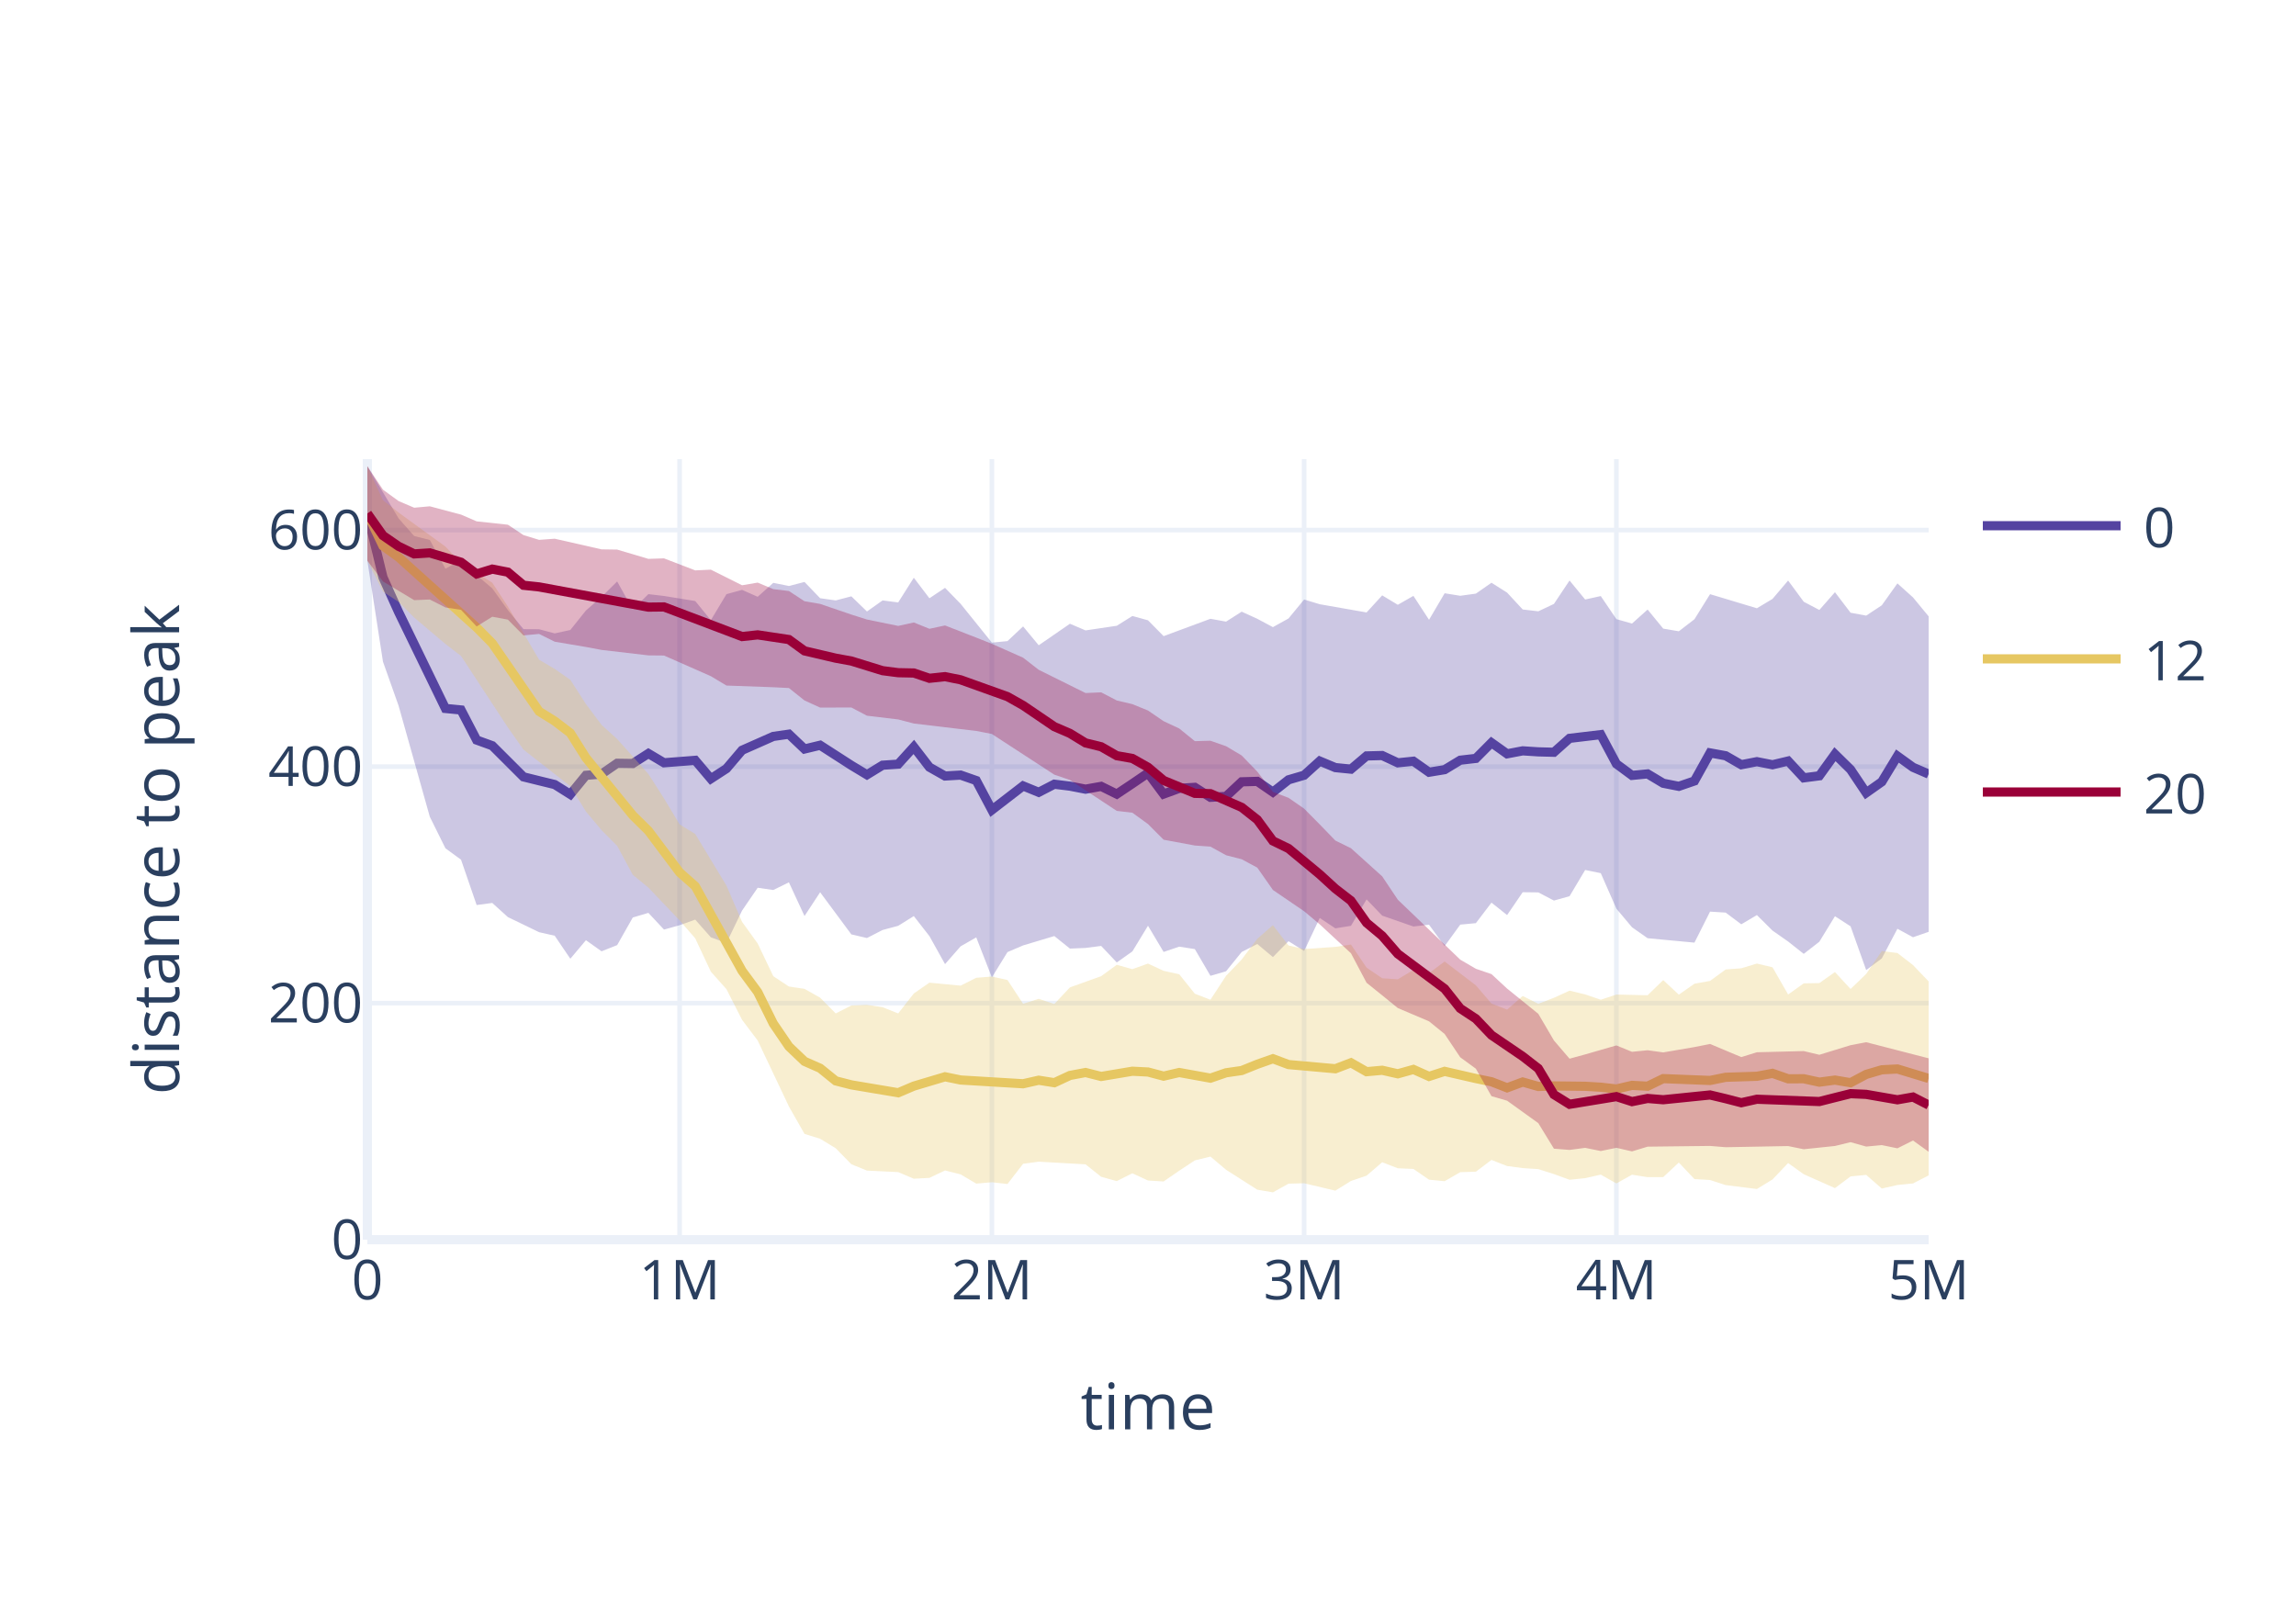
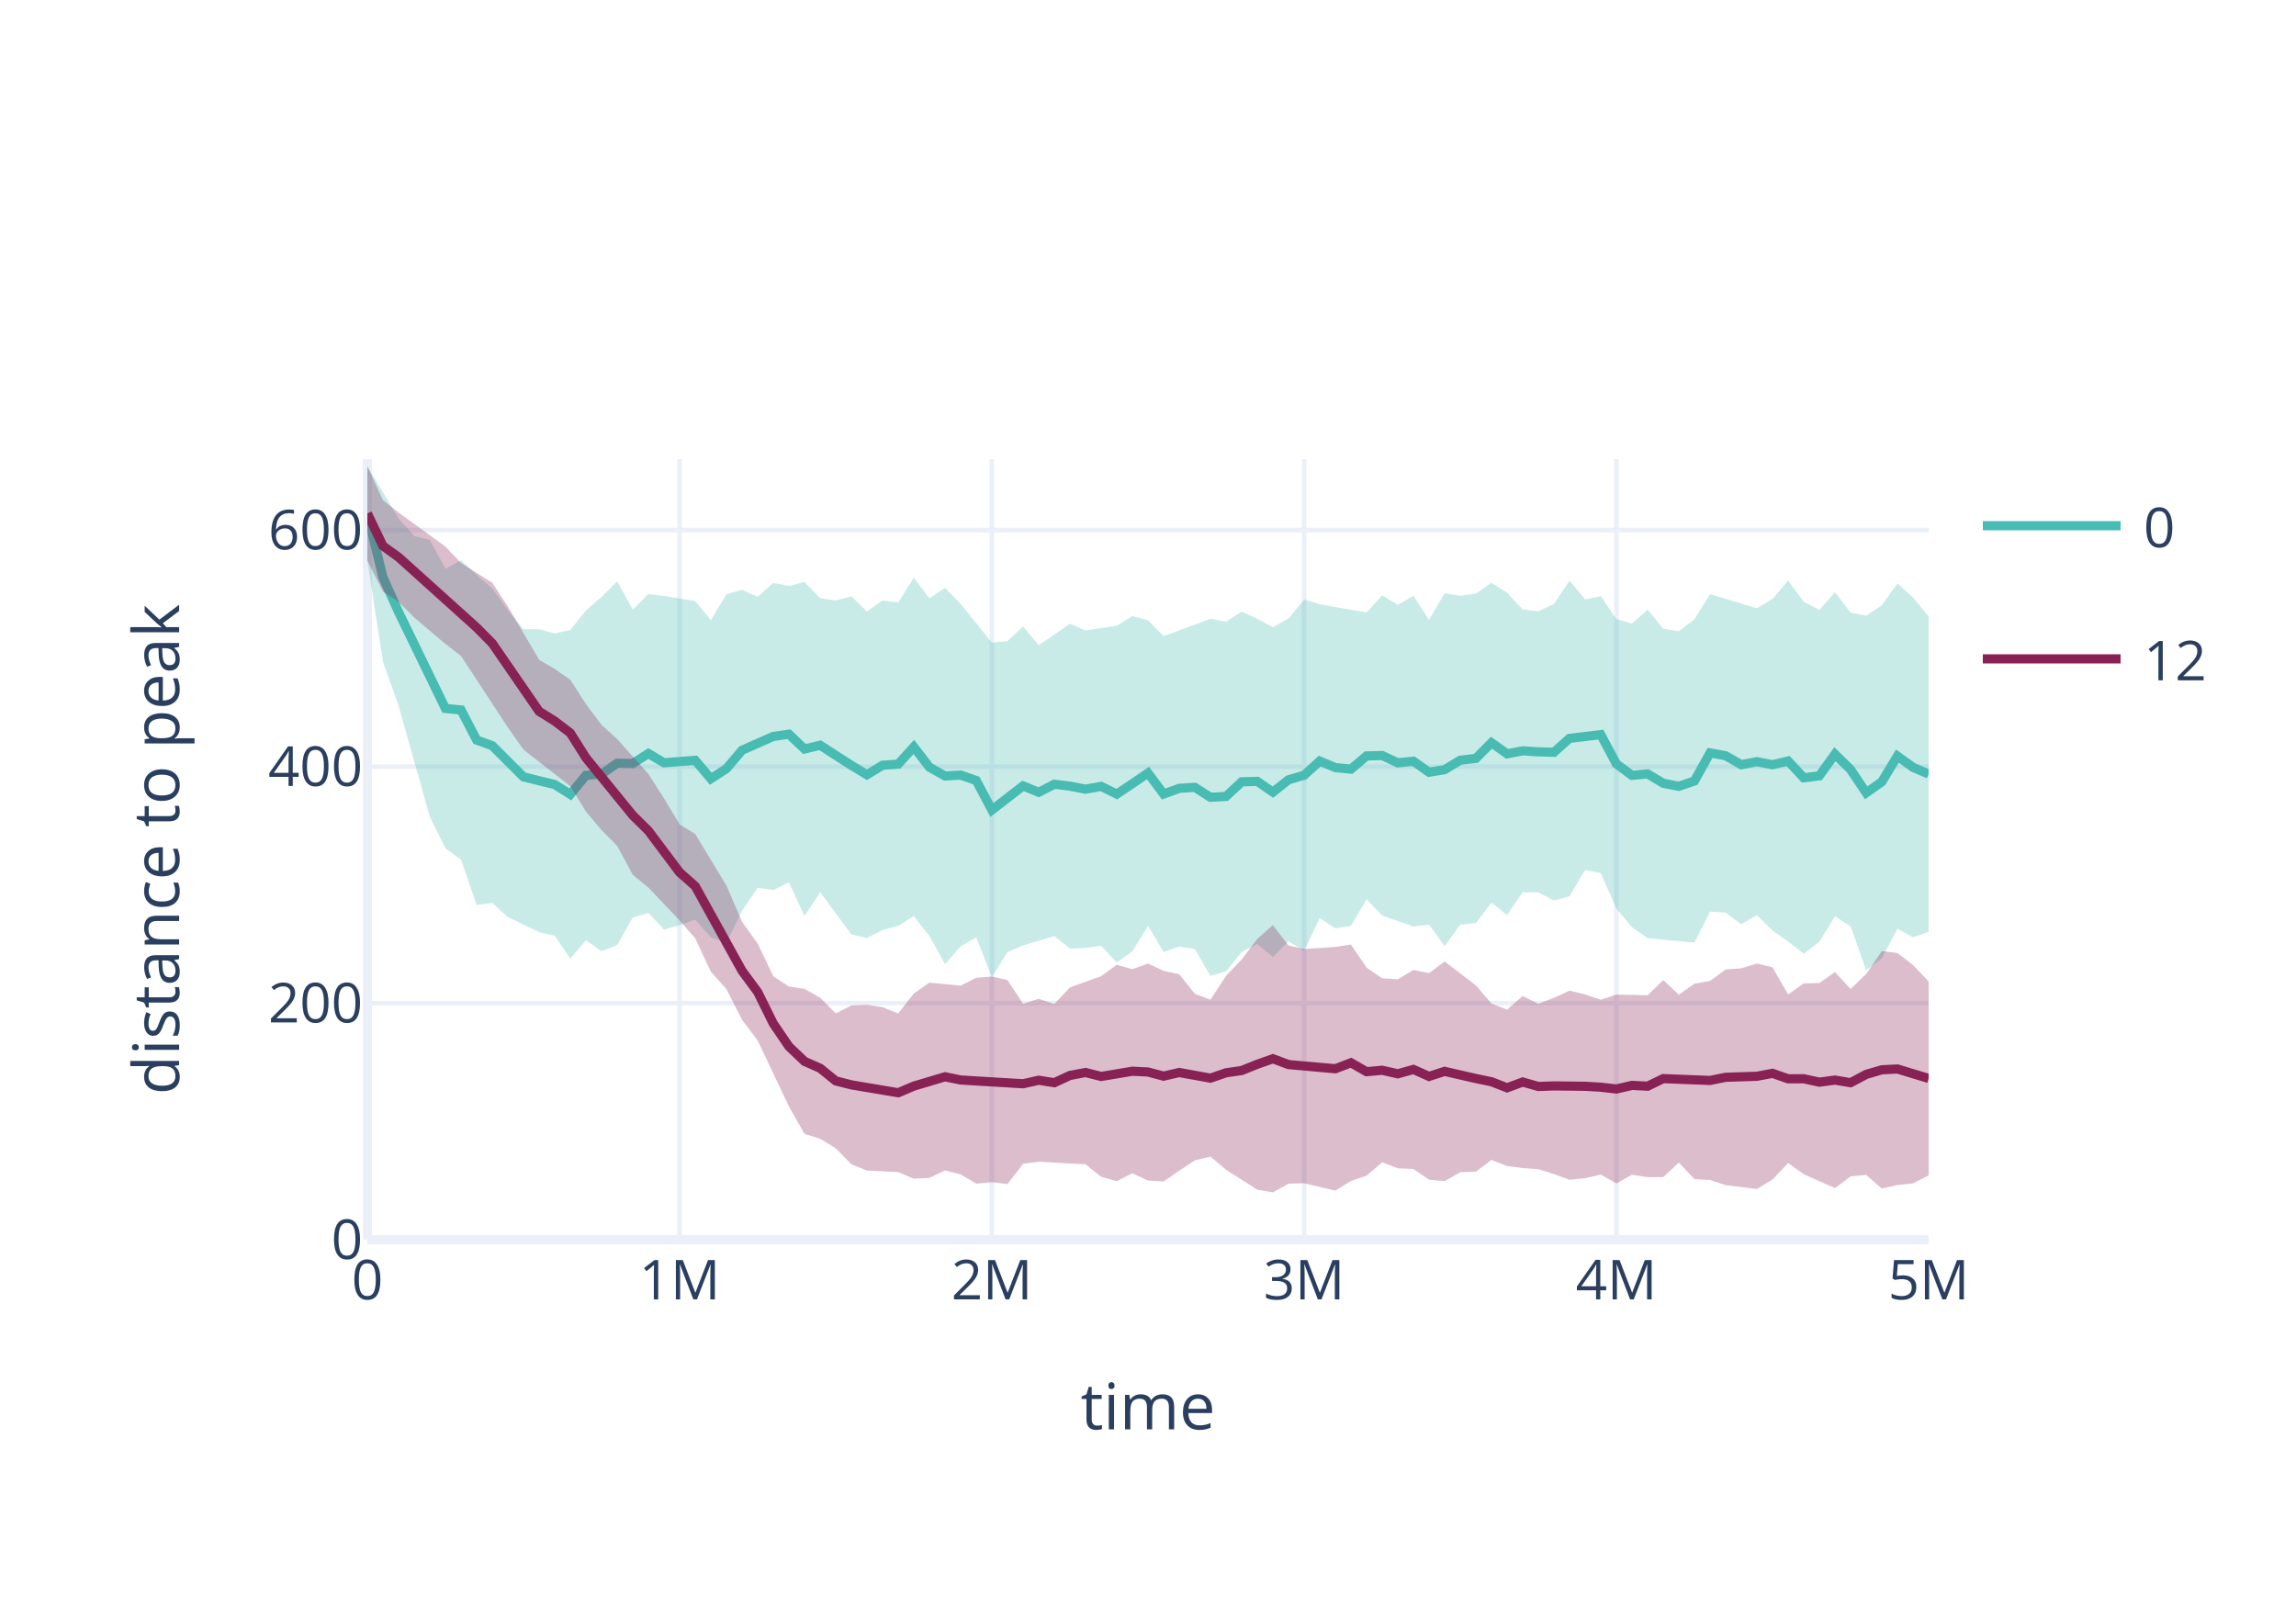
<svg xmlns="http://www.w3.org/2000/svg" class="main-svg" width="500" height="350" style="" viewBox="0 0 500 350">
  <rect x="0" y="0" width="500" height="350" style="fill: rgb(255, 255, 255); fill-opacity: 1;" />
-   <defs id="defs-6a2e3c">
+   <defs id="defs-a493fa">
    <g class="clips">
-       <clipPath id="clip6a2e3cxyplot" class="plotclip">
+       <clipPath id="clipa493faxyplot" class="plotclip">
        <rect width="340" height="170" />
      </clipPath>
-       <clipPath class="axesclip" id="clip6a2e3cx">
+       <clipPath class="axesclip" id="clipa493fax">
        <rect x="80" y="0" width="340" height="350" />
      </clipPath>
-       <clipPath class="axesclip" id="clip6a2e3cy">
+       <clipPath class="axesclip" id="clipa493fay">
        <rect x="0" y="100" width="500" height="170" />
      </clipPath>
-       <clipPath class="axesclip" id="clip6a2e3cxy">
+       <clipPath class="axesclip" id="clipa493faxy">
        <rect x="80" y="100" width="340" height="170" />
      </clipPath>
    </g>
    <g class="gradients" />
    <g class="patterns" />
  </defs>
  <g class="bglayer" />
  <g class="layer-below">
    <g class="imagelayer" />
    <g class="shapelayer" />
  </g>
  <g class="cartesianlayer">
    <g class="subplot xy">
      <g class="layer-subplot">
        <g class="shapelayer" />
        <g class="imagelayer" />
      </g>
      <g class="minor-gridlayer">
        <g class="x" />
        <g class="y" />
      </g>
      <g class="gridlayer">
        <g class="x">
          <path class="xgrid crisp" transform="translate(148,0)" d="M0,100v170" style="stroke: rgb(235, 240, 248); stroke-opacity: 1; stroke-width: 1px;" />
          <path class="xgrid crisp" transform="translate(216,0)" d="M0,100v170" style="stroke: rgb(235, 240, 248); stroke-opacity: 1; stroke-width: 1px;" />
          <path class="xgrid crisp" transform="translate(284,0)" d="M0,100v170" style="stroke: rgb(235, 240, 248); stroke-opacity: 1; stroke-width: 1px;" />
          <path class="xgrid crisp" transform="translate(352,0)" d="M0,100v170" style="stroke: rgb(235, 240, 248); stroke-opacity: 1; stroke-width: 1px;" />
        </g>
        <g class="y">
          <path class="ygrid crisp" transform="translate(0,218.48)" d="M80,0h340" style="stroke: rgb(235, 240, 248); stroke-opacity: 1; stroke-width: 1px;" />
          <path class="ygrid crisp" transform="translate(0,166.97)" d="M80,0h340" style="stroke: rgb(235, 240, 248); stroke-opacity: 1; stroke-width: 1px;" />
          <path class="ygrid crisp" transform="translate(0,115.45)" d="M80,0h340" style="stroke: rgb(235, 240, 248); stroke-opacity: 1; stroke-width: 1px;" />
        </g>
      </g>
      <g class="zerolinelayer">
        <path class="xzl zl crisp" transform="translate(80,0)" d="M0,100v170" style="stroke: rgb(235, 240, 248); stroke-opacity: 1; stroke-width: 2px;" />
        <path class="yzl zl crisp" transform="translate(0,270)" d="M80,0h340" style="stroke: rgb(235, 240, 248); stroke-opacity: 1; stroke-width: 2px;" />
      </g>
      <g class="layer-between">
        <g class="shapelayer" />
        <g class="imagelayer" />
      </g>
      <path class="xlines-below" />
      <path class="ylines-below" />
      <g class="overlines-below" />
      <g class="xaxislayer-below" />
      <g class="yaxislayer-below" />
      <g class="overaxes-below" />
      <g class="overplot">
-         <g class="xy" transform="translate(80,100)" clip-path="url(#clip6a2e3cxyplot)">
+         <g class="xy" transform="translate(80,100)" clip-path="url(#clipa493faxyplot)">
          <g class="scatterlayer mlayer">
-             <g class="trace scatter trace2d62ff" style="stroke-miterlimit: 2; opacity: 1;">
+             <g class="trace scatter tracebfeb54" style="stroke-miterlimit: 2; opacity: 1;">
              <g class="fills" />
              <g class="errorbars" />
              <g class="lines">
-                 <path class="js-line" d="M0,11.83L3.4,25.75L6.8,33.3L17,54.3L20.4,54.63L23.8,61.18L27.2,62.41L34,69.2L37.4,70.04L40.8,70.87L44.2,73.01L47.6,68.86L51,68.59L54.4,66.24L57.8,66.29L61.2,64.11L64.6,66.13L71.4,65.6L74.8,69.61L78.2,67.4L81.6,63.4L88.4,60.39L91.8,59.9L95.2,63.13L98.6,62.31L105.4,66.69L108.8,68.74L112.2,66.66L115.6,66.43L119,62.68L122.4,67.09L125.8,69.01L129.2,68.81L132.6,70L136,76.41L142.8,71.17L146.2,72.56L149.6,70.8L153,71.22L156.4,71.88L159.8,71.27L163.2,72.95L166.6,70.68L170,68.36L173.4,72.94L176.8,71.7L180.2,71.48L183.6,73.65L187,73.46L190.4,70.28L193.8,70.18L197.2,72.52L200.6,69.84L204,68.84L207.4,65.76L210.8,67.18L214.2,67.52L217.6,64.64L221,64.55L224.4,66.14L227.8,65.79L231.2,68.19L234.6,67.63L238,65.57L241.4,65.18L244.8,61.76L248.2,64.18L251.6,63.53L255,63.75L258.4,63.84L261.8,60.81L268.6,60L272,66.37L275.4,68.88L278.8,68.55L282.2,70.59L285.6,71.26L289,70.09L292.4,63.98L295.8,64.6L299.2,66.55L302.6,65.89L306,66.56L309.4,65.75L312.8,69.41L316.2,68.97L319.6,64.26L323,67.6L326.4,72.68L329.8,70.28L333.2,64.67L336.6,67.12L340,68.59" style="vector-effect: none; fill: none; stroke: rgb(85, 67, 161); stroke-opacity: 1; stroke-width: 2px; opacity: 1;" />
-               </g>
-               <g class="points" />
-               <g class="text" />
-             </g>
-             <g class="trace scatter trace9b0386" style="stroke-miterlimit: 2; opacity: 0.3;">
+                 <path class="js-line" d="M0,11.83L3.4,25.75L6.8,33.3L17,54.3L20.4,54.63L23.8,61.18L27.2,62.41L34,69.2L37.4,70.04L40.8,70.87L44.2,73.01L47.6,68.86L51,68.59L54.4,66.24L57.8,66.29L61.2,64.11L64.6,66.13L71.4,65.6L74.8,69.61L78.2,67.4L81.6,63.4L88.4,60.39L91.8,59.9L95.2,63.13L98.6,62.31L105.4,66.69L108.8,68.74L112.2,66.66L115.6,66.43L119,62.68L122.4,67.09L125.8,69.01L129.2,68.81L132.6,70L136,76.41L142.8,71.17L146.2,72.56L149.6,70.8L153,71.22L156.4,71.88L159.8,71.27L163.2,72.95L166.6,70.68L170,68.36L173.4,72.94L176.8,71.7L180.2,71.48L183.6,73.65L187,73.46L190.4,70.28L193.8,70.18L197.2,72.52L200.6,69.84L204,68.84L207.4,65.76L210.8,67.18L214.2,67.52L217.6,64.64L221,64.55L224.4,66.14L227.8,65.79L231.2,68.19L234.6,67.63L238,65.57L241.4,65.18L244.8,61.76L248.2,64.18L251.6,63.53L255,63.75L258.4,63.84L261.8,60.81L268.6,60L272,66.37L275.4,68.88L278.8,68.55L282.2,70.59L285.6,71.26L289,70.09L292.4,63.98L295.8,64.6L299.2,66.55L302.6,65.89L306,66.56L309.4,65.75L312.8,69.41L316.2,68.97L319.6,64.26L323,67.6L326.4,72.68L329.8,70.28L333.2,64.67L336.6,67.12L340,68.59" style="vector-effect: none; fill: none; stroke: rgb(72, 188, 178); stroke-opacity: 1; stroke-width: 2px; opacity: 1;" />
+               </g>
+               <g class="points" />
+               <g class="text" />
+             </g>
+             <g class="trace scatter trace26b9c7" style="stroke-miterlimit: 2; opacity: 0.3;">
              <g class="fills">
                <g>
-                   <path class="js-fill" d="M0,1.55L6.8,12.9L10.2,16.75L13.6,17.6L17,23.86L20.4,22.02L23.8,25.25L27.2,28.15L30.6,32.88L34,37.03L37.4,37.05L40.8,37.95L44.2,37.21L47.6,32.96L51,30L54.4,26.64L57.8,32.75L61.2,29.4L64.6,29.8L71.4,30.9L74.8,35.07L78.2,29.41L81.6,28.47L85,29.98L88.4,26.94L91.8,27.63L95.2,26.75L98.6,30.29L102,30.77L105.4,29.88L108.8,33.18L112.2,30.77L115.6,31.21L119,25.83L122.4,30.3L125.8,28.03L129.2,31.52L136,39.96L139.4,39.63L142.8,36.43L146.2,40.54L153,35.85L156.4,37.3L163.2,36.29L166.6,34.16L170,35.1L173.4,38.55L183.6,34.77L187,35.39L190.4,33.22L193.8,34.77L197.2,36.59L200.6,34.7L204,30.57L207.4,31.6L217.6,33.39L221,29.67L224.4,31.72L227.8,29.78L231.2,34.99L234.6,29.21L238,29.76L241.4,29.29L244.8,26.92L248.2,29.07L251.6,32.74L255,33.14L258.4,31.53L261.8,26.43L265.2,30.57L268.6,29.82L272,34.84L275.4,35.81L278.8,32.76L282.2,36.91L285.6,37.49L289,34.87L292.4,29.41L295.8,30.43L302.6,32.48L306,30.44L309.4,26.44L312.8,31.06L316.2,32.85L319.6,28.98L323,33.45L326.4,34.08L329.8,31.83L333.2,27.06L336.6,30.12L340,34.24L340,102.95L336.6,104.13L333.2,102.28L329.8,108.74L326.4,111.28L323,101.75L319.6,99.55L316.2,105.1L312.8,107.75L309.4,105.06L306,102.68L302.6,99.3L299.2,101.31L295.8,98.76L292.4,98.55L289,105.3L278.8,104.34L275.4,101.95L272,97.9L268.6,90.17L265.2,89.48L261.8,95.19L258.4,96.14L255,94.36L251.6,94.32L248.2,99.3L244.8,96.59L241.4,101.06L238,101.38L234.6,106.06L231.2,101.4L227.8,101.79L221,99.42L217.6,95.88L214.2,101.64L210.8,102.19L207.4,99.93L204,107.12L200.6,104.99L197.2,108.45L193.8,105.6L190.4,107.34L187,111.54L183.6,112.53L180.2,106.71L176.8,106.18L173.4,107.33L170,101.62L166.6,107.21L163.2,109.62L159.8,106.02L156.4,106.46L153,106.6L149.6,103.87L142.8,105.91L139.4,107.36L136,112.87L132.6,104.16L129.2,106.1L125.8,109.98L122.4,103.88L119,99.52L115.6,101.64L112.2,102.55L108.8,104.3L105.4,103.51L98.6,94.33L95.2,99.51L91.8,92.17L88.4,93.84L85,93.35L81.6,98.32L78.2,105.39L74.8,104.14L71.4,100.29L68,101.51L64.6,102.46L61.2,98.82L57.8,99.83L54.4,105.84L51,107.19L47.6,104.77L44.2,108.81L40.8,103.8L37.4,103.03L34,101.38L30.6,99.74L27.2,96.66L23.8,97.11L20.4,87.24L17,84.75L13.6,77.89L6.8,53.7L3.4,44.11L0,22.11Z" style="fill: rgb(85, 67, 161); fill-opacity: 1; stroke-width: 0;" />
+                   <path class="js-fill" d="M0,1.55L6.8,12.9L10.2,16.75L13.6,17.6L17,23.86L20.4,22.02L23.8,25.25L27.2,28.15L30.6,32.88L34,37.03L37.4,37.05L40.8,37.95L44.2,37.21L47.6,32.96L51,30L54.4,26.64L57.8,32.75L61.2,29.4L64.6,29.8L71.4,30.9L74.8,35.07L78.2,29.41L81.6,28.47L85,29.98L88.4,26.94L91.8,27.63L95.2,26.75L98.6,30.29L102,30.77L105.4,29.88L108.8,33.18L112.2,30.77L115.6,31.21L119,25.83L122.4,30.3L125.8,28.03L129.2,31.52L136,39.96L139.4,39.63L142.8,36.43L146.2,40.54L153,35.85L156.4,37.3L163.2,36.29L166.6,34.16L170,35.1L173.4,38.55L183.6,34.77L187,35.39L190.4,33.22L193.8,34.77L197.2,36.59L200.6,34.7L204,30.57L207.4,31.6L217.6,33.39L221,29.67L224.4,31.72L227.8,29.78L231.2,34.99L234.6,29.21L238,29.76L241.4,29.29L244.8,26.92L248.2,29.07L251.6,32.74L255,33.14L258.4,31.53L261.8,26.43L265.2,30.57L268.6,29.82L272,34.84L275.4,35.81L278.8,32.76L282.2,36.91L285.6,37.49L289,34.87L292.4,29.41L295.8,30.43L302.6,32.48L306,30.44L309.4,26.44L312.8,31.06L316.2,32.85L319.6,28.98L323,33.45L326.4,34.08L329.8,31.83L333.2,27.06L336.6,30.12L340,34.24L340,102.95L336.6,104.13L333.2,102.28L329.8,108.74L326.4,111.28L323,101.75L319.6,99.55L316.2,105.1L312.8,107.75L309.4,105.06L306,102.68L302.6,99.3L299.2,101.31L295.8,98.76L292.4,98.55L289,105.3L278.8,104.34L275.4,101.95L272,97.9L268.6,90.17L265.2,89.48L261.8,95.19L258.4,96.14L255,94.36L251.6,94.32L248.2,99.3L244.8,96.59L241.4,101.06L238,101.38L234.6,106.06L231.2,101.4L227.8,101.79L221,99.42L217.6,95.88L214.2,101.64L210.8,102.19L207.4,99.93L204,107.12L200.6,104.99L197.2,108.45L193.8,105.6L190.4,107.34L187,111.54L183.6,112.53L180.2,106.71L176.8,106.18L173.4,107.33L170,101.62L166.6,107.21L163.2,109.62L159.8,106.02L156.4,106.46L153,106.6L149.6,103.87L142.8,105.91L139.4,107.36L136,112.87L132.6,104.16L129.2,106.1L125.8,109.98L122.4,103.88L119,99.52L115.6,101.64L112.2,102.55L108.8,104.3L105.4,103.51L98.6,94.33L95.2,99.51L91.8,92.17L88.4,93.84L85,93.35L81.6,98.32L78.2,105.39L74.8,104.14L71.4,100.29L68,101.51L64.6,102.46L61.2,98.82L57.8,99.83L54.4,105.84L51,107.19L47.6,104.77L44.2,108.81L40.8,103.8L37.4,103.03L34,101.38L30.6,99.74L27.2,96.66L23.8,97.11L20.4,87.24L17,84.75L13.6,77.89L6.8,53.7L3.4,44.11L0,22.11Z" style="fill: rgb(72, 188, 178); fill-opacity: 1; stroke-width: 0;" />
                </g>
              </g>
              <g class="errorbars" />
              <g class="lines">
                <path class="js-line" d="M0,1.55L6.8,12.9L10.2,16.75L13.6,17.6L17,23.86L20.4,22.02L23.8,25.25L27.2,28.15L30.6,32.88L34,37.03L37.4,37.05L40.8,37.95L44.2,37.21L47.6,32.96L51,30L54.4,26.64L57.8,32.75L61.2,29.4L64.6,29.8L71.4,30.9L74.8,35.07L78.2,29.41L81.6,28.47L85,29.98L88.4,26.94L91.8,27.63L95.2,26.75L98.6,30.29L102,30.77L105.4,29.88L108.8,33.18L112.2,30.77L115.6,31.21L119,25.83L122.4,30.3L125.8,28.03L129.2,31.52L136,39.96L139.4,39.63L142.8,36.43L146.2,40.54L153,35.85L156.4,37.3L163.2,36.29L166.6,34.16L170,35.1L173.4,38.55L183.6,34.77L187,35.39L190.4,33.22L193.8,34.77L197.2,36.59L200.6,34.7L204,30.57L207.4,31.6L217.6,33.39L221,29.67L224.4,31.72L227.8,29.78L231.2,34.99L234.6,29.21L238,29.76L241.4,29.29L244.8,26.92L248.2,29.07L251.6,32.74L255,33.14L258.4,31.53L261.8,26.43L265.2,30.57L268.6,29.82L272,34.84L275.4,35.81L278.8,32.76L282.2,36.91L285.6,37.49L289,34.87L292.4,29.41L295.8,30.43L302.6,32.48L306,30.44L309.4,26.44L312.8,31.06L316.2,32.85L319.6,28.98L323,33.45L326.4,34.08L329.8,31.83L333.2,27.06L336.6,30.12L340,34.24L340,102.95L336.6,104.13L333.2,102.28L329.8,108.74L326.4,111.28L323,101.75L319.6,99.55L316.2,105.1L312.8,107.75L309.4,105.06L306,102.68L302.6,99.3L299.2,101.31L295.8,98.76L292.4,98.55L289,105.3L278.8,104.34L275.4,101.95L272,97.9L268.6,90.17L265.2,89.48L261.8,95.19L258.4,96.14L255,94.36L251.6,94.32L248.2,99.3L244.8,96.59L241.4,101.06L238,101.38L234.6,106.06L231.2,101.4L227.8,101.79L221,99.42L217.6,95.88L214.2,101.64L210.8,102.19L207.4,99.93L204,107.12L200.6,104.99L197.2,108.45L193.8,105.6L190.4,107.34L187,111.54L183.6,112.53L180.2,106.71L176.8,106.18L173.4,107.33L170,101.62L166.6,107.21L163.2,109.62L159.8,106.02L156.4,106.46L153,106.6L149.6,103.87L142.8,105.91L139.4,107.36L136,112.87L132.6,104.16L129.2,106.1L125.8,109.98L122.4,103.88L119,99.52L115.6,101.64L112.2,102.55L108.8,104.3L105.4,103.51L98.6,94.33L95.2,99.51L91.8,92.17L88.4,93.84L85,93.35L81.6,98.32L78.2,105.39L74.8,104.14L71.4,100.29L68,101.51L64.6,102.46L61.2,98.82L57.8,99.83L54.4,105.84L51,107.19L47.6,104.77L44.2,108.81L40.8,103.8L37.4,103.03L34,101.38L30.6,99.74L27.2,96.66L23.8,97.11L20.4,87.24L17,84.75L13.6,77.89L6.8,53.7L3.4,44.11L0,22.11" style="vector-effect: none; fill: none; stroke: rgb(0, 0, 0); stroke-opacity: 0; stroke-width: 2px; opacity: 1;" />
              </g>
              <g class="points" />
              <g class="text" />
            </g>
-             <g class="trace scatter trace517c5c" style="stroke-miterlimit: 2; opacity: 1;">
+             <g class="trace scatter trace6de6b8" style="stroke-miterlimit: 2; opacity: 1;">
              <g class="fills" />
              <g class="errorbars" />
              <g class="lines">
-                 <path class="js-line" d="M0,11.83L3.4,18.91L6.8,21.36L23.8,36.67L27.2,40.11L37.4,54.93L40.8,57.05L44.2,59.65L47.6,65.05L57.8,77.58L61.2,80.94L68,90L71.4,93.01L81.6,111.45L85,116.06L88.4,122.93L91.8,127.92L95.2,131.16L98.6,132.66L102,135.41L105.4,136.28L115.6,138L119,136.55L125.8,134.52L129.2,135.22L142.8,136.04L146.2,135.27L149.6,135.81L153,134.23L156.4,133.59L159.8,134.45L166.6,133.31L170,133.48L173.4,134.38L176.8,133.59L183.6,134.82L187,133.65L190.4,133.16L193.8,131.79L197.2,130.59L200.6,131.86L210.8,132.77L214.2,131.47L217.6,133.41L221,133.1L224.4,133.87L227.8,132.92L231.2,134.44L234.6,133.34L241.4,134.9L244.8,135.6L248.2,136.92L251.6,135.66L255,136.63L258.4,136.51L265.2,136.59L268.6,136.79L272,137.18L275.4,136.39L278.8,136.57L282.2,134.92L292.4,135.32L295.8,134.63L302.6,134.41L306,133.77L309.4,134.96L312.8,134.95L316.2,135.69L319.6,135.24L323,135.81L326.4,134L329.8,133L333.2,132.82L340,134.88" style="vector-effect: none; fill: none; stroke: rgb(230, 199, 98); stroke-opacity: 1; stroke-width: 2px; opacity: 1;" />
-               </g>
-               <g class="points" />
-               <g class="text" />
-             </g>
-             <g class="trace scatter trace32d8f1" style="stroke-miterlimit: 2; opacity: 0.3;">
+                 <path class="js-line" d="M0,11.83L3.4,18.91L6.8,21.36L23.8,36.67L27.2,40.11L37.4,54.93L40.8,57.05L44.2,59.65L47.6,65.05L57.8,77.58L61.2,80.94L68,90L71.4,93.01L81.6,111.45L85,116.06L88.4,122.93L91.8,127.92L95.2,131.16L98.6,132.66L102,135.41L105.4,136.28L115.6,138L119,136.55L125.8,134.52L129.2,135.22L142.8,136.04L146.2,135.27L149.6,135.81L153,134.23L156.4,133.59L159.8,134.45L166.6,133.31L170,133.48L173.4,134.38L176.8,133.59L183.6,134.82L187,133.65L190.4,133.16L193.8,131.79L197.2,130.59L200.6,131.86L210.8,132.77L214.2,131.47L217.6,133.41L221,133.1L224.4,133.87L227.8,132.92L231.2,134.44L234.6,133.34L241.4,134.9L244.8,135.6L248.2,136.92L251.6,135.66L255,136.63L258.4,136.51L265.2,136.59L268.6,136.79L272,137.18L275.4,136.39L278.8,136.57L282.2,134.92L292.4,135.32L295.8,134.63L302.6,134.41L306,133.77L309.4,134.96L312.8,134.95L316.2,135.69L319.6,135.24L323,135.81L326.4,134L329.8,133L333.2,132.82L340,134.88" style="vector-effect: none; fill: none; stroke: rgb(136, 34, 85); stroke-opacity: 1; stroke-width: 2px; opacity: 1;" />
+               </g>
+               <g class="points" />
+               <g class="text" />
+             </g>
+             <g class="trace scatter trace5cfcff" style="stroke-miterlimit: 2; opacity: 0.3;">
              <g class="fills">
                <g>
-                   <path class="js-fill" d="M0,1.55L3.4,8.94L6.8,11.63L17,19.04L20.4,22.62L27.2,26.91L30.6,32.1L37.4,43.68L40.8,45.69L44.2,48.06L47.6,53.34L51,57.88L54.4,60.96L61.2,68.57L64.6,73.89L68,79.55L71.4,81.64L78.2,92.88L81.6,100.78L85,105.49L88.4,112.61L91.8,114.86L95.2,115.37L98.6,117.29L102,120.72L105.4,118.99L108.8,118.86L112.2,119.36L115.6,120.72L119,116.38L122.4,114.02L129.2,114.67L132.6,112.96L136,112.69L139.4,113.44L142.8,118.62L146.2,117.54L149.6,118.67L153,115.05L159.8,112.61L163.2,110.13L166.6,111.08L170,109.86L173.4,111.44L176.8,112.19L180.2,116.43L183.6,117.74L187,112.53L190.4,108.98L193.8,104.47L197.2,101.49L200.6,105.92L204,106.7L210.8,106.23L214.2,105.72L217.6,110.75L221,113.06L224.4,113.29L227.8,111.25L231.2,111.95L234.6,109.41L241.4,114.6L244.8,118.57L248.2,119.89L251.6,116.92L255,118.62L258.4,117.32L261.8,115.76L265.2,116.58L268.6,117.74L272,116.61L278.8,116.76L282.2,113.46L285.6,116.63L289,114.25L292.4,113.64L295.8,111.15L299.2,110.89L302.6,109.86L306,110.67L309.4,116.6L312.8,114.17L316.2,114.11L319.6,111.71L323,115.4L326.4,112.12L329.8,107.14L333.2,107.56L336.6,110.19L340,113.75L340,156L336.6,157.75L333.2,158.09L329.8,158.86L326.4,155.89L323,156.22L319.6,158.77L312.8,155.74L309.4,153.31L306,156.88L302.6,158.96L295.8,158.11L292.4,157L289,156.8L285.6,153.2L282.2,156.37L278.8,156.38L275.4,155.85L272,157.75L268.6,155.83L265.2,156.6L261.8,156.95L258.4,155.71L255,154.63L251.6,154.41L248.2,153.96L244.8,152.63L241.4,155.19L238,155.3L234.6,157.26L231.2,156.93L227.8,154.59L224.4,154.45L221,153.13L217.6,156.06L214.2,157.21L210.8,159.32L204,157.71L200.6,157.8L197.2,159.69L193.8,159.11L187,154.77L183.6,151.9L180.2,152.73L176.8,154.98L173.4,157.32L170,157.11L166.6,155.54L163.2,157.24L159.8,156.3L156.4,153.59L146.2,153.01L142.8,153.47L139.4,157.87L136,157.49L132.6,157.79L129.2,155.78L125.8,154.92L122.4,156.54L119,156.72L115.6,155.28L108.8,154.95L105.4,153.57L102,150.09L98.6,148.02L95.2,146.96L91.8,140.98L85,126.62L81.6,122.12L78.2,115.44L74.8,111.62L71.4,104.37L68,100.46L61.2,93.32L57.8,90.53L54.4,84.23L51,80.81L47.6,76.75L44.2,71.24L34,63.27L30.6,58.44L20.4,42.87L17,40.26L10.2,34.5L6.8,31.09L3.4,28.87L0,22.11Z" style="fill: rgb(230, 199, 98); fill-opacity: 1; stroke-width: 0;" />
+                   <path class="js-fill" d="M0,1.55L3.4,8.94L6.8,11.63L17,19.04L20.4,22.62L27.2,26.91L30.6,32.1L37.4,43.68L40.8,45.69L44.2,48.06L47.6,53.34L51,57.88L54.4,60.96L61.2,68.57L64.6,73.89L68,79.55L71.4,81.64L78.2,92.88L81.6,100.78L85,105.49L88.4,112.61L91.8,114.86L95.2,115.37L98.6,117.29L102,120.72L105.4,118.99L108.8,118.86L112.2,119.36L115.6,120.72L119,116.38L122.4,114.02L129.2,114.67L132.6,112.96L136,112.69L139.4,113.44L142.8,118.62L146.2,117.54L149.6,118.67L153,115.05L159.8,112.61L163.2,110.13L166.6,111.08L170,109.86L173.4,111.44L176.8,112.19L180.2,116.43L183.6,117.74L187,112.53L190.4,108.98L193.8,104.47L197.2,101.49L200.6,105.92L204,106.7L210.8,106.23L214.2,105.72L217.6,110.75L221,113.06L224.4,113.29L227.8,111.25L231.2,111.95L234.6,109.41L241.4,114.6L244.8,118.57L248.2,119.89L251.6,116.92L255,118.62L258.4,117.32L261.8,115.76L265.2,116.58L268.6,117.74L272,116.61L278.8,116.76L282.2,113.46L285.6,116.63L289,114.25L292.4,113.64L295.8,111.15L299.2,110.89L302.6,109.86L306,110.67L309.4,116.6L312.8,114.17L316.2,114.11L319.6,111.71L323,115.4L326.4,112.12L329.8,107.14L333.2,107.56L336.6,110.19L340,113.75L340,156L336.6,157.75L333.2,158.09L329.8,158.86L326.4,155.89L323,156.22L319.6,158.77L312.8,155.74L309.4,153.31L306,156.88L302.6,158.96L295.8,158.11L292.4,157L289,156.8L285.6,153.2L282.2,156.37L278.8,156.38L275.4,155.85L272,157.75L268.6,155.83L265.2,156.6L261.8,156.95L258.4,155.71L255,154.63L251.6,154.41L248.2,153.96L244.8,152.63L241.4,155.19L238,155.3L234.6,157.26L231.2,156.93L227.8,154.59L224.4,154.45L221,153.13L217.6,156.06L214.2,157.21L210.8,159.32L204,157.71L200.6,157.8L197.2,159.69L193.8,159.11L187,154.77L183.6,151.9L180.2,152.73L176.8,154.98L173.4,157.32L170,157.11L166.6,155.54L163.2,157.24L159.8,156.3L156.4,153.59L146.2,153.01L142.8,153.47L139.4,157.87L136,157.49L132.6,157.79L129.2,155.78L125.8,154.92L122.4,156.54L119,156.72L115.6,155.28L108.8,154.95L105.4,153.57L102,150.09L98.6,148.02L95.2,146.96L91.8,140.98L85,126.62L81.6,122.12L78.2,115.44L74.8,111.62L71.4,104.37L68,100.46L61.2,93.32L57.8,90.53L54.4,84.23L51,80.81L47.6,76.75L44.2,71.24L34,63.27L30.6,58.44L20.4,42.87L17,40.26L10.2,34.5L6.8,31.09L3.4,28.87L0,22.11Z" style="fill: rgb(136, 34, 85); fill-opacity: 1; stroke-width: 0;" />
                </g>
              </g>
              <g class="errorbars" />
              <g class="lines">
                <path class="js-line" d="M0,1.55L3.4,8.94L6.8,11.63L17,19.04L20.4,22.62L27.2,26.91L30.6,32.1L37.4,43.68L40.8,45.69L44.2,48.06L47.6,53.34L51,57.88L54.4,60.96L61.2,68.57L64.6,73.89L68,79.55L71.4,81.64L78.2,92.88L81.6,100.78L85,105.49L88.4,112.61L91.8,114.86L95.2,115.37L98.6,117.29L102,120.72L105.4,118.99L108.8,118.86L112.2,119.36L115.6,120.72L119,116.38L122.4,114.02L129.2,114.67L132.6,112.96L136,112.69L139.4,113.44L142.8,118.62L146.2,117.54L149.6,118.67L153,115.05L159.8,112.61L163.2,110.13L166.6,111.08L170,109.86L173.4,111.44L176.8,112.19L180.2,116.43L183.6,117.74L187,112.53L190.4,108.98L193.8,104.47L197.2,101.49L200.6,105.92L204,106.7L210.8,106.23L214.2,105.72L217.6,110.75L221,113.06L224.4,113.29L227.8,111.25L231.2,111.95L234.6,109.41L241.4,114.6L244.8,118.57L248.2,119.89L251.6,116.92L255,118.62L258.4,117.32L261.8,115.76L265.2,116.58L268.6,117.74L272,116.61L278.8,116.76L282.2,113.46L285.6,116.63L289,114.25L292.4,113.64L295.8,111.15L299.2,110.89L302.6,109.86L306,110.67L309.4,116.6L312.8,114.17L316.2,114.11L319.6,111.71L323,115.4L326.4,112.12L329.8,107.14L333.2,107.56L336.6,110.19L340,113.75L340,156L336.6,157.75L333.2,158.09L329.8,158.86L326.4,155.89L323,156.22L319.6,158.77L312.8,155.74L309.4,153.31L306,156.88L302.6,158.96L295.8,158.11L292.4,157L289,156.8L285.6,153.2L282.2,156.37L278.8,156.38L275.4,155.85L272,157.75L268.6,155.83L265.2,156.6L261.8,156.95L258.4,155.71L255,154.63L251.6,154.41L248.2,153.96L244.8,152.63L241.4,155.19L238,155.3L234.6,157.26L231.2,156.93L227.8,154.59L224.4,154.45L221,153.13L217.6,156.06L214.2,157.21L210.8,159.32L204,157.71L200.6,157.8L197.2,159.69L193.8,159.11L187,154.77L183.6,151.9L180.2,152.73L176.8,154.98L173.4,157.32L170,157.11L166.6,155.54L163.2,157.24L159.8,156.3L156.4,153.59L146.2,153.01L142.8,153.47L139.4,157.87L136,157.49L132.6,157.79L129.2,155.78L125.8,154.92L122.4,156.54L119,156.72L115.6,155.28L108.8,154.95L105.4,153.57L102,150.09L98.6,148.02L95.2,146.96L91.8,140.98L85,126.62L81.6,122.12L78.2,115.44L74.8,111.62L71.4,104.37L68,100.46L61.2,93.32L57.8,90.53L54.4,84.23L51,80.81L47.6,76.75L44.2,71.24L34,63.27L30.6,58.44L20.4,42.87L17,40.26L10.2,34.5L6.8,31.09L3.4,28.87L0,22.11" style="vector-effect: none; fill: none; stroke: rgb(0, 0, 0); stroke-opacity: 0; stroke-width: 2px; opacity: 1;" />
-               </g>
-               <g class="points" />
-               <g class="text" />
-             </g>
-             <g class="trace scatter trace494809" style="stroke-miterlimit: 2; opacity: 1;">
-               <g class="fills" />
-               <g class="errorbars" />
-               <g class="lines">
-                 <path class="js-line" d="M0,11.83L3.4,16.64L6.8,18.99L10.2,20.64L13.6,20.42L20.4,22.45L23.8,25L27.2,23.95L30.6,24.61L34,27.47L37.4,27.83L61.2,32.23L64.6,32.19L81.6,38.64L85,38.27L91.8,39.29L95.2,41.76L102,43.35L105.4,43.97L112.2,46.07L115.6,46.51L119,46.58L122.4,47.73L125.8,47.37L129.2,48.06L139.4,51.72L142.8,53.64L149.6,58.26L153,59.73L156.4,61.81L159.8,62.64L163.2,64.59L166.6,65.19L170,67.11L173.4,69.98L180.2,72.79L183.6,72.86L190.4,75.84L193.8,78.52L197.2,83.15L200.6,84.8L207.4,90.44L210.8,93.55L214.2,96.18L217.6,100.99L221,103.83L224.4,107.75L234.6,115.35L238,119.64L241.4,121.88L244.8,125.45L251.6,130.08L255,132.72L258.4,138.39L261.8,140.51L272,138.84L275.4,139.93L278.8,139.24L282.2,139.52L292.4,138.48L295.8,139.29L299.2,140.17L302.6,139.41L316.2,139.91L319.6,139.05L323,138.2L326.4,138.35L333.2,139.53L336.6,138.93L340,140.68" style="vector-effect: none; fill: none; stroke: rgb(154, 0, 56); stroke-opacity: 1; stroke-width: 2px; opacity: 1;" />
-               </g>
-               <g class="points" />
-               <g class="text" />
-             </g>
-             <g class="trace scatter trace63f317" style="stroke-miterlimit: 2; opacity: 0.3;">
-               <g class="fills">
-                 <g>
-                   <path class="js-fill" d="M0,1.55L3.4,6.65L6.8,9.13L10.2,10.58L13.6,10.27L20.4,12.08L23.8,13.55L30.6,14.28L34,16.54L37.4,17.58L40.8,17.33L51,19.65L54.4,19.7L61.2,21.72L64.6,21.61L71.4,24.23L74.8,24.07L81.6,27.47L85,26.89L88.4,28.31L91.8,28.72L95.2,30.95L98.6,31.53L105.4,33.85L108.8,34.93L115.6,36.32L119,35.57L122.4,36.95L125.8,36.22L132.6,38.87L136,40.22L142.8,43.24L146.2,45.88L156.4,50.94L159.8,50.79L163.2,52.56L166.6,53.36L170,54.75L173.4,57.07L176.8,58.66L180.2,61.42L183.6,61.33L187,62.52L190.4,64.54L193.8,68.06L197.2,72.47L200.6,73.76L204,76.12L207.4,79.56L210.8,83.07L214.2,84.74L221,90.87L224.4,95.95L238,109.01L241.4,111L244.8,112.16L248.2,115.31L255,120.81L258.4,126.61L261.8,130.58L265.2,129.65L272,127.69L275.4,129.08L278.8,128.74L282.2,129.21L289,128.05L292.4,127.37L299.2,130.23L302.6,129.18L312.8,128.92L316.2,129.73L323,127.64L326.4,126.99L340,130.5L340,150.85L336.6,148.4L333.2,150.1L329.8,149.4L326.4,149.72L323,148.76L319.6,149.59L312.8,150.3L309.4,149.61L295.8,149.86L292.4,149.58L278.8,149.74L275.4,150.77L272,149.99L268.6,150.69L265.2,150L261.8,150.45L258.4,150.18L255,144.62L248.2,139.73L244.8,138.74L241.4,132.76L238,130.28L234.6,125.2L231.2,122.44L224.4,119.55L221,116.78L217.6,114.05L214.2,107.62L207.4,101.32L204,98.47L197.2,93.83L193.8,88.97L190.4,87.14L187,86.27L183.6,84.39L180.2,84.15L173.4,82.89L170,79.48L166.6,77.01L163.2,76.61L153,69.88L149.6,68.72L136,59.86L132.6,59.2L119,57.58L115.6,56.69L108.8,55.88L105.4,54.09L98.6,54.11L95.2,52.56L91.8,49.85L88.4,49.68L78.2,49.31L74.8,47.27L64.6,42.77L61.2,42.74L51,41.55L47.6,40.91L40.8,39.76L37.4,38.07L34,38.39L30.6,34.95L27.2,34.32L23.8,36.44L20.4,32.82L17,32.3L13.6,30.57L10.2,30.71L3.4,26.64L0,22.11Z" style="fill: rgb(154, 0, 56); fill-opacity: 1; stroke-width: 0;" />
-                 </g>
-               </g>
-               <g class="errorbars" />
-               <g class="lines">
-                 <path class="js-line" d="M0,1.55L3.4,6.65L6.8,9.13L10.2,10.58L13.6,10.27L20.4,12.08L23.8,13.55L30.6,14.28L34,16.54L37.4,17.58L40.8,17.33L51,19.65L54.4,19.7L61.2,21.72L64.6,21.61L71.4,24.23L74.8,24.07L81.6,27.47L85,26.89L88.4,28.31L91.8,28.72L95.2,30.95L98.6,31.53L105.4,33.85L108.8,34.93L115.6,36.32L119,35.57L122.4,36.95L125.8,36.22L132.6,38.87L136,40.22L142.8,43.24L146.2,45.88L156.4,50.94L159.8,50.79L163.2,52.56L166.6,53.36L170,54.75L173.4,57.07L176.8,58.66L180.2,61.42L183.6,61.33L187,62.52L190.4,64.54L193.8,68.06L197.2,72.47L200.6,73.76L204,76.12L207.4,79.56L210.8,83.07L214.2,84.74L221,90.87L224.4,95.95L238,109.01L241.4,111L244.8,112.16L248.2,115.31L255,120.81L258.4,126.61L261.8,130.58L265.2,129.65L272,127.69L275.4,129.08L278.8,128.74L282.2,129.21L289,128.05L292.4,127.37L299.2,130.23L302.6,129.18L312.8,128.92L316.2,129.73L323,127.64L326.4,126.99L340,130.5L340,150.85L336.6,148.4L333.2,150.1L329.8,149.4L326.4,149.72L323,148.76L319.6,149.59L312.8,150.3L309.4,149.61L295.8,149.86L292.4,149.58L278.8,149.74L275.4,150.77L272,149.99L268.6,150.69L265.2,150L261.8,150.45L258.4,150.18L255,144.62L248.2,139.73L244.8,138.74L241.4,132.76L238,130.28L234.6,125.2L231.2,122.44L224.4,119.55L221,116.78L217.6,114.05L214.2,107.62L207.4,101.32L204,98.47L197.2,93.83L193.8,88.97L190.4,87.14L187,86.27L183.6,84.39L180.2,84.15L173.4,82.89L170,79.48L166.6,77.01L163.2,76.61L153,69.88L149.6,68.72L136,59.86L132.6,59.2L119,57.58L115.6,56.69L108.8,55.88L105.4,54.09L98.6,54.11L95.2,52.56L91.8,49.85L88.4,49.68L78.2,49.31L74.8,47.27L64.6,42.77L61.2,42.74L51,41.55L47.6,40.91L40.8,39.76L37.4,38.07L34,38.39L30.6,34.95L27.2,34.32L23.8,36.44L20.4,32.82L17,32.3L13.6,30.57L10.2,30.71L3.4,26.64L0,22.11" style="vector-effect: none; fill: none; stroke: rgb(0, 0, 0); stroke-opacity: 0; stroke-width: 2px; opacity: 1;" />
              </g>
              <g class="points" />
              <g class="text" />
            </g>
          </g>
        </g>
      </g>
      <g class="zerolinelayer-above" />
      <path class="xlines-above crisp" d="M0,0" style="fill: none;" />
      <path class="ylines-above crisp" d="M0,0" style="fill: none;" />
      <g class="overlines-above" />
      <g class="xaxislayer-above">
        <g class="xtick">
          <text text-anchor="middle" x="0" y="283" transform="translate(80,0)" style="font-family: 'Open Sans', verdana, arial, sans-serif; font-size: 12px; fill: rgb(42, 63, 95); fill-opacity: 1; white-space: pre;">0</text>
        </g>
        <g class="xtick">
          <text text-anchor="middle" x="0" y="283" style="font-family: 'Open Sans', verdana, arial, sans-serif; font-size: 12px; fill: rgb(42, 63, 95); fill-opacity: 1; white-space: pre;" transform="translate(148,0)">1M</text>
        </g>
        <g class="xtick">
          <text text-anchor="middle" x="0" y="283" style="font-family: 'Open Sans', verdana, arial, sans-serif; font-size: 12px; fill: rgb(42, 63, 95); fill-opacity: 1; white-space: pre;" transform="translate(216,0)">2M</text>
        </g>
        <g class="xtick">
          <text text-anchor="middle" x="0" y="283" style="font-family: 'Open Sans', verdana, arial, sans-serif; font-size: 12px; fill: rgb(42, 63, 95); fill-opacity: 1; white-space: pre;" transform="translate(284,0)">3M</text>
        </g>
        <g class="xtick">
          <text text-anchor="middle" x="0" y="283" style="font-family: 'Open Sans', verdana, arial, sans-serif; font-size: 12px; fill: rgb(42, 63, 95); fill-opacity: 1; white-space: pre;" transform="translate(352,0)">4M</text>
        </g>
        <g class="xtick">
          <text text-anchor="middle" x="0" y="283" style="font-family: 'Open Sans', verdana, arial, sans-serif; font-size: 12px; fill: rgb(42, 63, 95); fill-opacity: 1; white-space: pre;" transform="translate(420,0)">5M</text>
        </g>
      </g>
      <g class="yaxislayer-above">
        <g class="ytick">
          <text text-anchor="end" x="79" y="4.2" transform="translate(0,270)" style="font-family: 'Open Sans', verdana, arial, sans-serif; font-size: 12px; fill: rgb(42, 63, 95); fill-opacity: 1; white-space: pre;">0</text>
        </g>
        <g class="ytick">
          <text text-anchor="end" x="79" y="4.2" style="font-family: 'Open Sans', verdana, arial, sans-serif; font-size: 12px; fill: rgb(42, 63, 95); fill-opacity: 1; white-space: pre;" transform="translate(0,218.48)">200</text>
        </g>
        <g class="ytick">
          <text text-anchor="end" x="79" y="4.2" style="font-family: 'Open Sans', verdana, arial, sans-serif; font-size: 12px; fill: rgb(42, 63, 95); fill-opacity: 1; white-space: pre;" transform="translate(0,166.97)">400</text>
        </g>
        <g class="ytick">
          <text text-anchor="end" x="79" y="4.2" style="font-family: 'Open Sans', verdana, arial, sans-serif; font-size: 12px; fill: rgb(42, 63, 95); fill-opacity: 1; white-space: pre;" transform="translate(0,115.45)">600</text>
        </g>
      </g>
      <g class="overaxes-above" />
    </g>
  </g>
  <g class="polarlayer" />
  <g class="smithlayer" />
  <g class="ternarylayer" />
  <g class="geolayer" />
  <g class="funnelarealayer" />
  <g class="pielayer" />
  <g class="iciclelayer" />
  <g class="treemaplayer" />
  <g class="sunburstlayer" />
  <g class="glimages" />
-   <defs id="topdefs-6a2e3c">
+   <defs id="topdefs-a493fa">
    <g class="clips" />
-     <clipPath id="legend6a2e3c">
-       <rect width="59" height="87" x="0" y="0" />
+     <clipPath id="legenda493fa">
+       <rect width="59" height="58" x="0" y="0" />
    </clipPath>
  </defs>
  <g class="layer-above">
    <g class="imagelayer" />
    <g class="shapelayer" />
  </g>
  <g class="infolayer">
    <g class="legend" pointer-events="all" transform="translate(426.8,100)">
-       <rect class="bg" shape-rendering="crispEdges" style="stroke: rgb(68, 68, 68); stroke-opacity: 1; fill: rgb(255, 255, 255); fill-opacity: 1; stroke-width: 0px;" width="59" height="87" x="0" y="0" />
-       <g class="scrollbox" transform="" clip-path="url(#legend6a2e3c)">
+       <rect class="bg" shape-rendering="crispEdges" style="stroke: rgb(68, 68, 68); stroke-opacity: 1; fill: rgb(255, 255, 255); fill-opacity: 1; stroke-width: 0px;" width="59" height="58" x="0" y="0" />
+       <g class="scrollbox" transform="" clip-path="url(#legenda493fa)">
        <g class="groups" transform="">
          <g class="traces" transform="translate(0,14.5)" style="opacity: 1;">
            <text class="legendtext" text-anchor="start" x="40" y="4.68" style="font-family: 'Open Sans', verdana, arial, sans-serif; font-size: 12px; fill: rgb(42, 63, 95); fill-opacity: 1; white-space: pre;">0</text>
            <g class="layers" style="opacity: 1;">
              <g class="legendfill" />
              <g class="legendlines">
-                 <path class="js-line" d="M5,0h30" style="fill: none; stroke: rgb(85, 67, 161); stroke-opacity: 1; stroke-width: 2px;" />
+                 <path class="js-line" d="M5,0h30" style="fill: none; stroke: rgb(72, 188, 178); stroke-opacity: 1; stroke-width: 2px;" />
              </g>
              <g class="legendsymbols">
                <g class="legendpoints" />
              </g>
            </g>
            <rect class="legendtoggle" x="0" y="-9.5" width="53.861" height="19" style="fill: rgb(0, 0, 0); fill-opacity: 0;" />
          </g>
        </g>
        <g class="groups" transform="translate(0,10)">
          <g class="traces" transform="translate(0,33.5)" style="opacity: 1;">
            <text class="legendtext" text-anchor="start" x="40" y="4.68" style="font-family: 'Open Sans', verdana, arial, sans-serif; font-size: 12px; fill: rgb(42, 63, 95); fill-opacity: 1; white-space: pre;">12</text>
            <g class="layers" style="opacity: 1;">
              <g class="legendfill" />
              <g class="legendlines">
-                 <path class="js-line" d="M5,0h30" style="fill: none; stroke: rgb(230, 199, 98); stroke-opacity: 1; stroke-width: 2px;" />
-               </g>
-               <g class="legendsymbols">
-                 <g class="legendpoints" />
-               </g>
-             </g>
-             <rect class="legendtoggle" x="0" y="-9.5" width="53.861" height="19" style="fill: rgb(0, 0, 0); fill-opacity: 0;" />
-           </g>
-         </g>
-         <g class="groups" transform="translate(0,20)">
-           <g class="traces" transform="translate(0,52.5)" style="opacity: 1;">
-             <text class="legendtext" text-anchor="start" x="40" y="4.68" style="font-family: 'Open Sans', verdana, arial, sans-serif; font-size: 12px; fill: rgb(42, 63, 95); fill-opacity: 1; white-space: pre;">20</text>
-             <g class="layers" style="opacity: 1;">
-               <g class="legendfill" />
-               <g class="legendlines">
-                 <path class="js-line" d="M5,0h30" style="fill: none; stroke: rgb(154, 0, 56); stroke-opacity: 1; stroke-width: 2px;" />
+                 <path class="js-line" d="M5,0h30" style="fill: none; stroke: rgb(136, 34, 85); stroke-opacity: 1; stroke-width: 2px;" />
              </g>
              <g class="legendsymbols">
                <g class="legendpoints" />
              </g>
            </g>
            <rect class="legendtoggle" x="0" y="-9.5" width="53.861" height="19" style="fill: rgb(0, 0, 0); fill-opacity: 0;" />
          </g>
        </g>
      </g>
      <rect class="scrollbar" rx="20" ry="3" width="0" height="0" style="fill: rgb(128, 139, 164); fill-opacity: 1;" x="0" y="0" />
    </g>
    <g class="g-gtitle" />
    <g class="g-xtitle">
      <text class="xtitle" x="250" y="311.3" text-anchor="middle" style="opacity: 1; font-family: 'Open Sans', verdana, arial, sans-serif; font-size: 14px; fill: rgb(42, 63, 95); fill-opacity: 1; white-space: pre;">time</text>
    </g>
    <g class="g-ytitle">
      <text class="ytitle" transform="rotate(-90,39.00625,185)" x="39.006" y="185" text-anchor="middle" style="opacity: 1; font-family: 'Open Sans', verdana, arial, sans-serif; font-size: 14px; fill: rgb(42, 63, 95); fill-opacity: 1; white-space: pre;">distance to peak</text>
    </g>
  </g>
</svg>
